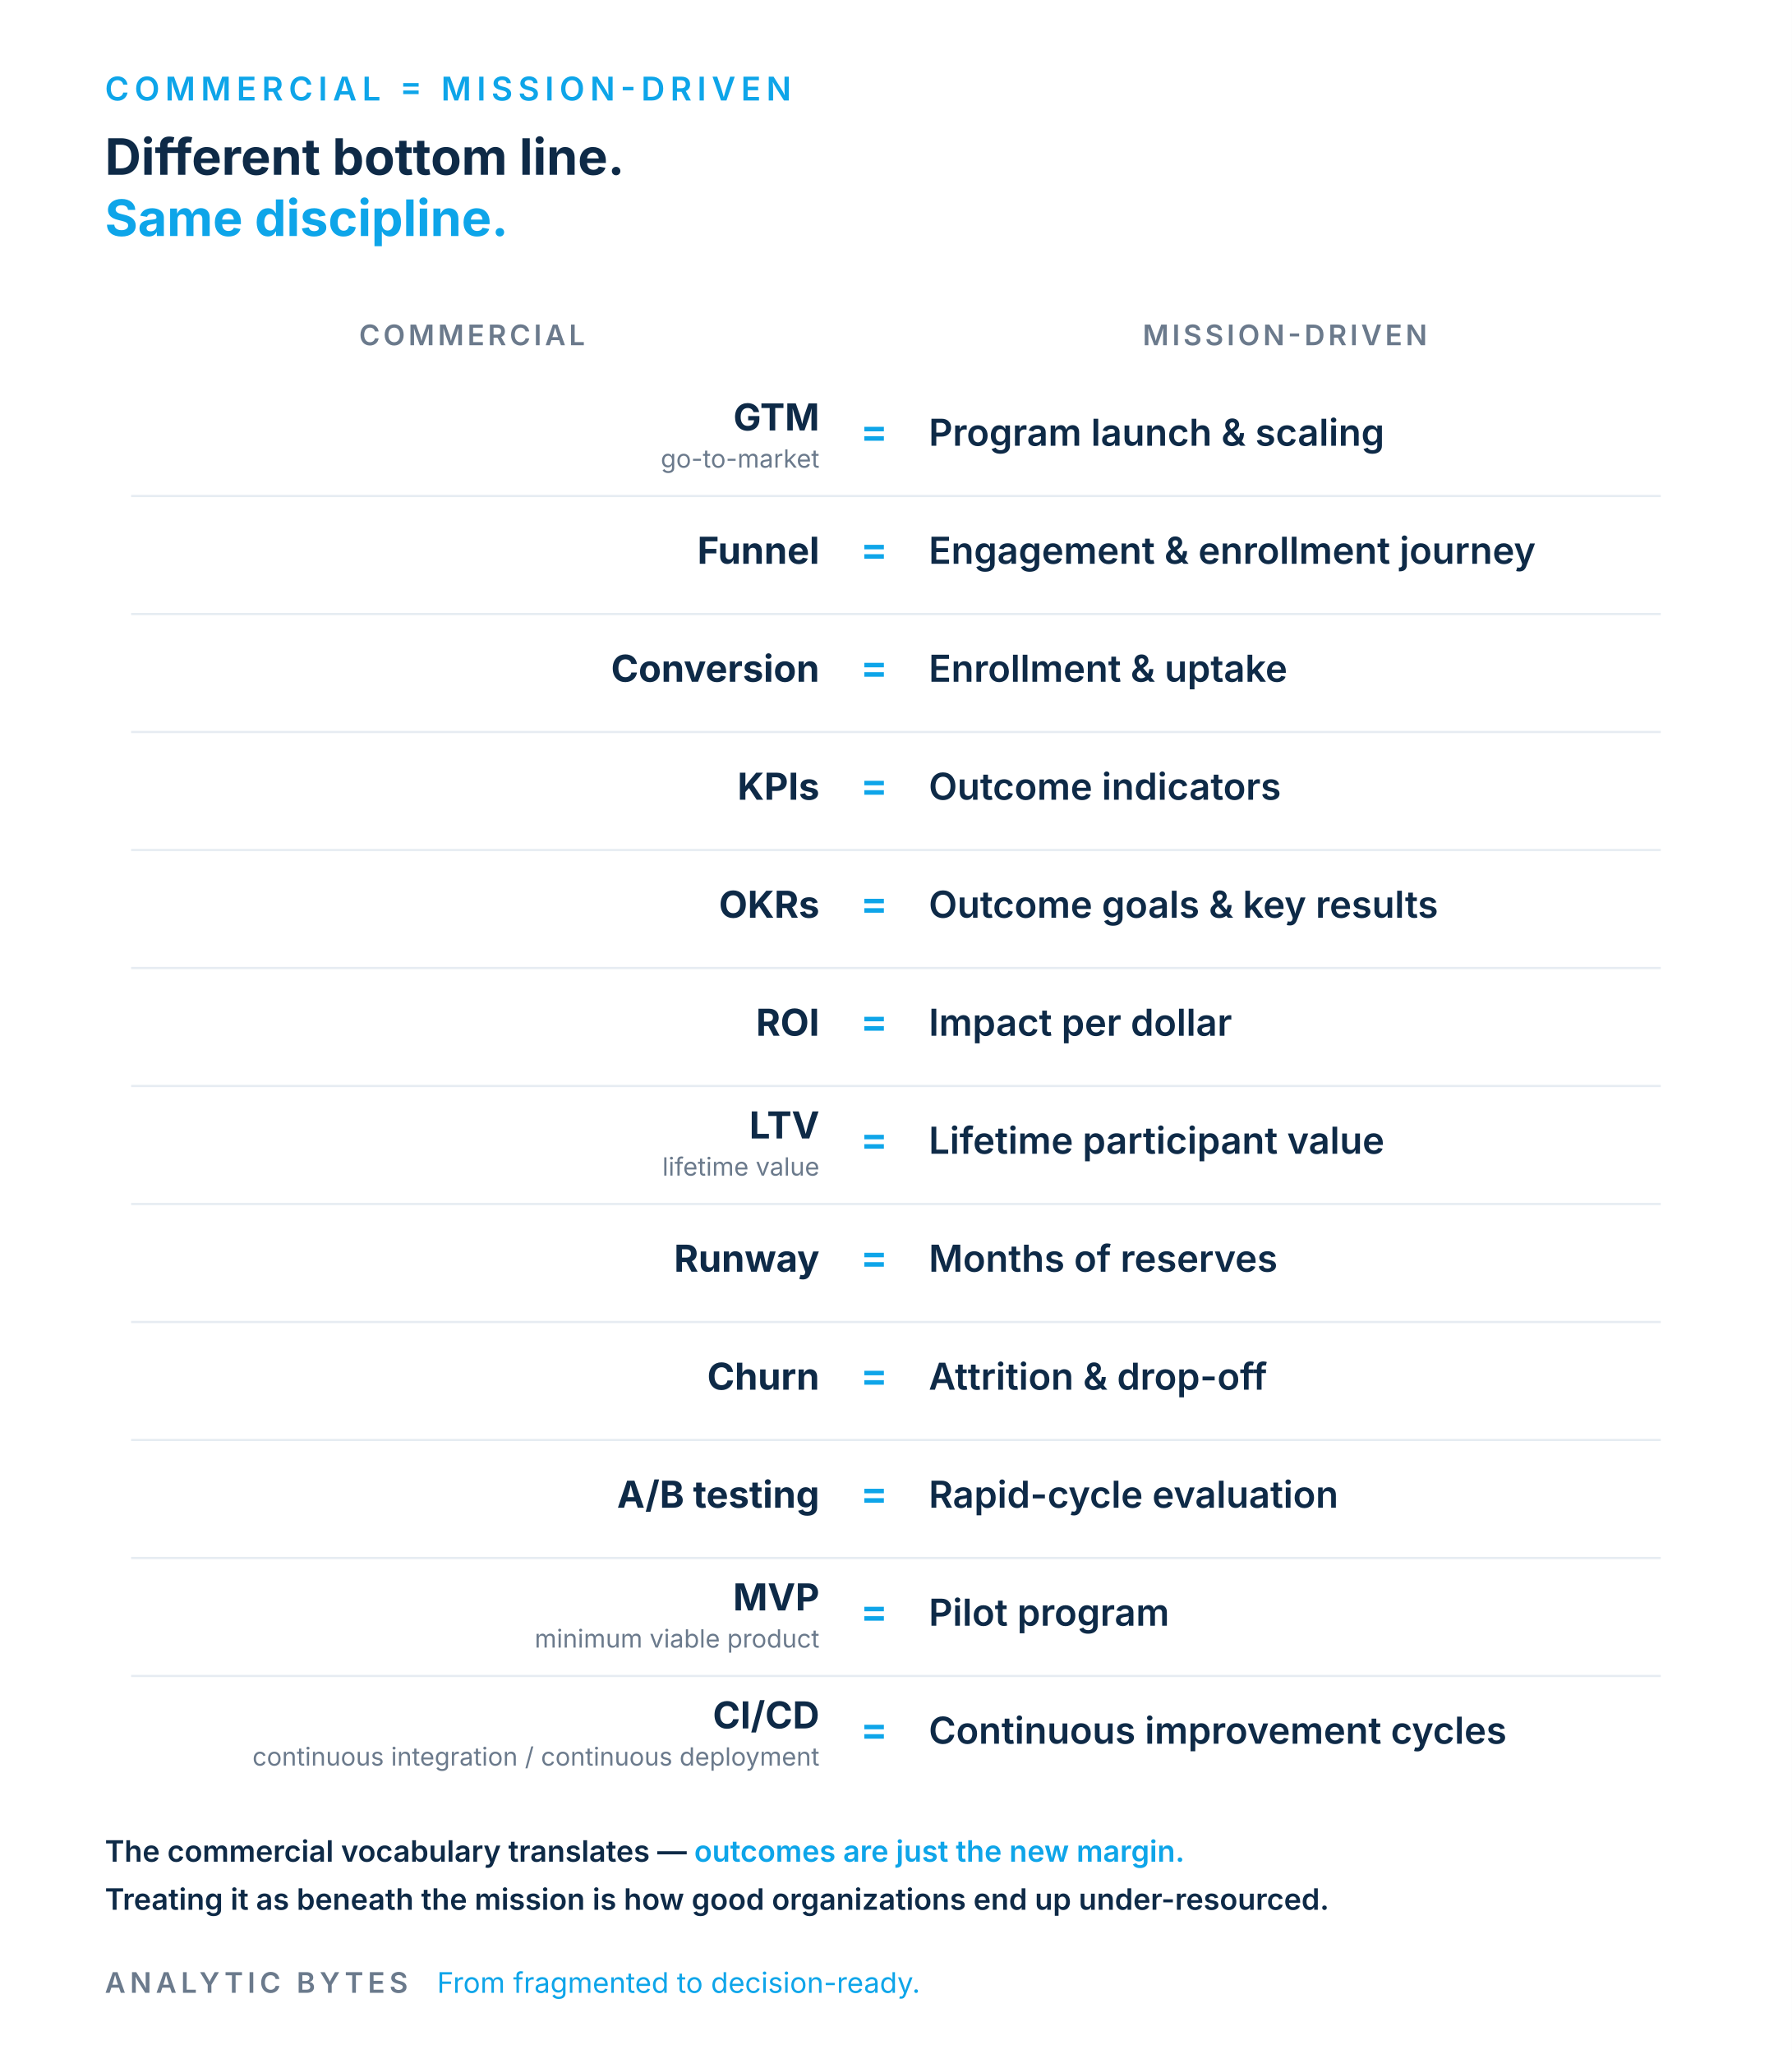
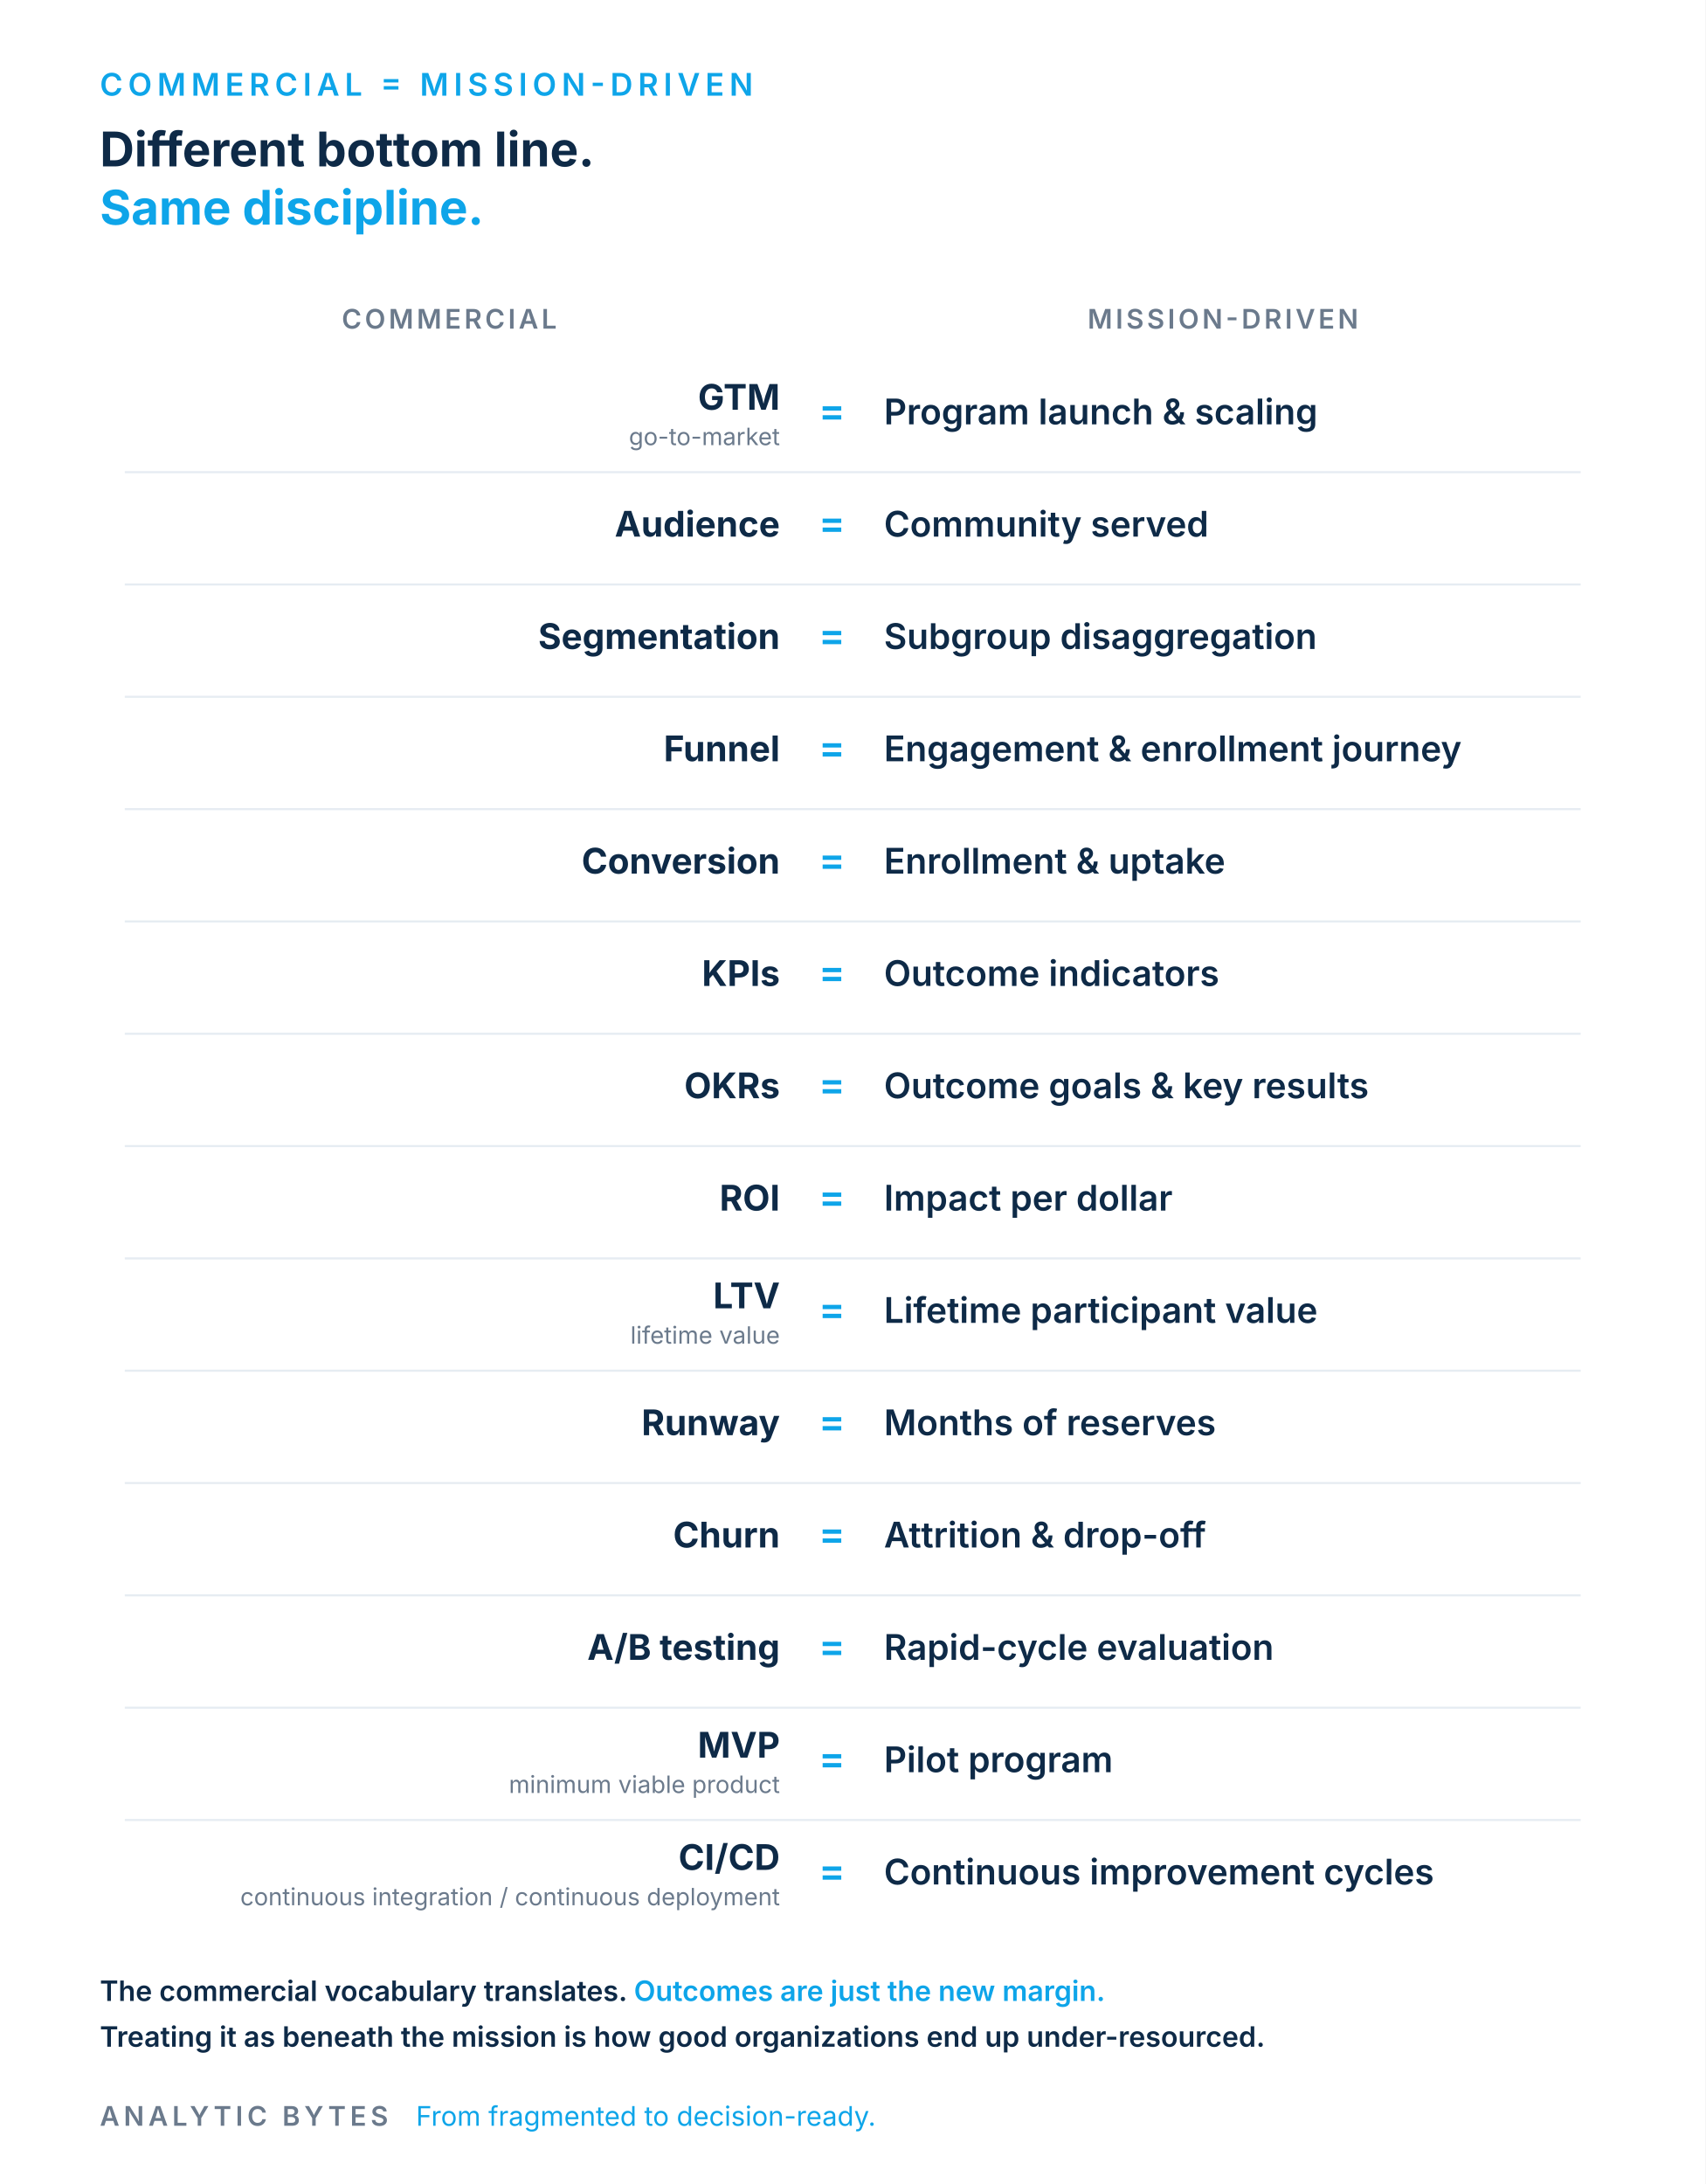
- <svg xmlns="http://www.w3.org/2000/svg" viewBox="0 0 820 940" role="img" aria-labelledby="ttl desc" font-family="Inter,Helvetica,Arial,sans-serif">
-   <rect width="820" height="940" fill="#FFFFFF" />
+ <svg xmlns="http://www.w3.org/2000/svg" viewBox="0 0 820 1050" role="img" aria-labelledby="ttl desc" font-family="Inter,Helvetica,Arial,sans-serif">
+   <rect width="820" height="1050" fill="#FFFFFF" />
  <text x="48" y="46" font-size="15" letter-spacing="2.5" fill="#0EA5E9" font-weight="600">COMMERCIAL  =  MISSION-DRIVEN</text>
  <text x="48" y="80" font-size="23" fill="#0E2A47" font-weight="700">Different bottom line.</text>
  <text x="48" y="108" font-size="23" fill="#0EA5E9" font-weight="700">Same discipline.</text>
  <text x="216" y="158" font-size="13" letter-spacing="1.5" fill="#6B7A8C" font-weight="600" text-anchor="middle">COMMERCIAL</text>
  <text x="588" y="158" font-size="13" letter-spacing="1.5" fill="#6B7A8C" font-weight="600" text-anchor="middle">MISSION-DRIVEN</text>
  <text x="375" y="197" font-size="17" fill="#0E2A47" font-weight="700" text-anchor="end">GTM</text>
  <text x="375" y="214" font-size="11.5" fill="#6B7A8C" text-anchor="end">go-to-market</text>
  <text x="400" y="204" font-size="19" fill="#0EA5E9" font-weight="600" text-anchor="middle">=</text>
  <text x="425" y="204" font-size="17" fill="#0E2A47" font-weight="600">Program launch &amp; scaling</text>
  <line x1="60" y1="227" x2="760" y2="227" stroke="#E6ECF2" stroke-width="1" />
-   <text x="375" y="258" font-size="17" fill="#0E2A47" font-weight="700" text-anchor="end">Funnel</text>
+   <text x="375" y="258" font-size="17" fill="#0E2A47" font-weight="700" text-anchor="end">Audience</text>
  <text x="400" y="258" font-size="19" fill="#0EA5E9" font-weight="600" text-anchor="middle">=</text>
-   <text x="425" y="258" font-size="17" fill="#0E2A47" font-weight="600">Engagement &amp; enrollment journey</text>
+   <text x="425" y="258" font-size="17" fill="#0E2A47" font-weight="600">Community served</text>
  <line x1="60" y1="281" x2="760" y2="281" stroke="#E6ECF2" stroke-width="1" />
-   <text x="375" y="312" font-size="17" fill="#0E2A47" font-weight="700" text-anchor="end">Conversion</text>
+   <text x="375" y="312" font-size="17" fill="#0E2A47" font-weight="700" text-anchor="end">Segmentation</text>
  <text x="400" y="312" font-size="19" fill="#0EA5E9" font-weight="600" text-anchor="middle">=</text>
-   <text x="425" y="312" font-size="17" fill="#0E2A47" font-weight="600">Enrollment &amp; uptake</text>
+   <text x="425" y="312" font-size="17" fill="#0E2A47" font-weight="600">Subgroup disaggregation</text>
  <line x1="60" y1="335" x2="760" y2="335" stroke="#E6ECF2" stroke-width="1" />
-   <text x="375" y="366" font-size="17" fill="#0E2A47" font-weight="700" text-anchor="end">KPIs</text>
+   <text x="375" y="366" font-size="17" fill="#0E2A47" font-weight="700" text-anchor="end">Funnel</text>
  <text x="400" y="366" font-size="19" fill="#0EA5E9" font-weight="600" text-anchor="middle">=</text>
-   <text x="425" y="366" font-size="17" fill="#0E2A47" font-weight="600">Outcome indicators</text>
+   <text x="425" y="366" font-size="17" fill="#0E2A47" font-weight="600">Engagement &amp; enrollment journey</text>
  <line x1="60" y1="389" x2="760" y2="389" stroke="#E6ECF2" stroke-width="1" />
-   <text x="375" y="420" font-size="17" fill="#0E2A47" font-weight="700" text-anchor="end">OKRs</text>
+   <text x="375" y="420" font-size="17" fill="#0E2A47" font-weight="700" text-anchor="end">Conversion</text>
  <text x="400" y="420" font-size="19" fill="#0EA5E9" font-weight="600" text-anchor="middle">=</text>
-   <text x="425" y="420" font-size="17" fill="#0E2A47" font-weight="600">Outcome goals &amp; key results</text>
+   <text x="425" y="420" font-size="17" fill="#0E2A47" font-weight="600">Enrollment &amp; uptake</text>
  <line x1="60" y1="443" x2="760" y2="443" stroke="#E6ECF2" stroke-width="1" />
-   <text x="375" y="474" font-size="17" fill="#0E2A47" font-weight="700" text-anchor="end">ROI</text>
+   <text x="375" y="474" font-size="17" fill="#0E2A47" font-weight="700" text-anchor="end">KPIs</text>
  <text x="400" y="474" font-size="19" fill="#0EA5E9" font-weight="600" text-anchor="middle">=</text>
-   <text x="425" y="474" font-size="17" fill="#0E2A47" font-weight="600">Impact per dollar</text>
+   <text x="425" y="474" font-size="17" fill="#0E2A47" font-weight="600">Outcome indicators</text>
  <line x1="60" y1="497" x2="760" y2="497" stroke="#E6ECF2" stroke-width="1" />
-   <text x="375" y="521" font-size="17" fill="#0E2A47" font-weight="700" text-anchor="end">LTV</text>
-   <text x="375" y="538" font-size="11.5" fill="#6B7A8C" text-anchor="end">lifetime value</text>
+   <text x="375" y="528" font-size="17" fill="#0E2A47" font-weight="700" text-anchor="end">OKRs</text>
  <text x="400" y="528" font-size="19" fill="#0EA5E9" font-weight="600" text-anchor="middle">=</text>
-   <text x="425" y="528" font-size="17" fill="#0E2A47" font-weight="600">Lifetime participant value</text>
+   <text x="425" y="528" font-size="17" fill="#0E2A47" font-weight="600">Outcome goals &amp; key results</text>
  <line x1="60" y1="551" x2="760" y2="551" stroke="#E6ECF2" stroke-width="1" />
-   <text x="375" y="582" font-size="17" fill="#0E2A47" font-weight="700" text-anchor="end">Runway</text>
+   <text x="375" y="582" font-size="17" fill="#0E2A47" font-weight="700" text-anchor="end">ROI</text>
  <text x="400" y="582" font-size="19" fill="#0EA5E9" font-weight="600" text-anchor="middle">=</text>
-   <text x="425" y="582" font-size="17" fill="#0E2A47" font-weight="600">Months of reserves</text>
+   <text x="425" y="582" font-size="17" fill="#0E2A47" font-weight="600">Impact per dollar</text>
  <line x1="60" y1="605" x2="760" y2="605" stroke="#E6ECF2" stroke-width="1" />
-   <text x="375" y="636" font-size="17" fill="#0E2A47" font-weight="700" text-anchor="end">Churn</text>
+   <text x="375" y="629" font-size="17" fill="#0E2A47" font-weight="700" text-anchor="end">LTV</text>
+   <text x="375" y="646" font-size="11.5" fill="#6B7A8C" text-anchor="end">lifetime value</text>
  <text x="400" y="636" font-size="19" fill="#0EA5E9" font-weight="600" text-anchor="middle">=</text>
-   <text x="425" y="636" font-size="17" fill="#0E2A47" font-weight="600">Attrition &amp; drop-off</text>
+   <text x="425" y="636" font-size="17" fill="#0E2A47" font-weight="600">Lifetime participant value</text>
  <line x1="60" y1="659" x2="760" y2="659" stroke="#E6ECF2" stroke-width="1" />
-   <text x="375" y="690" font-size="17" fill="#0E2A47" font-weight="700" text-anchor="end">A/B testing</text>
+   <text x="375" y="690" font-size="17" fill="#0E2A47" font-weight="700" text-anchor="end">Runway</text>
  <text x="400" y="690" font-size="19" fill="#0EA5E9" font-weight="600" text-anchor="middle">=</text>
-   <text x="425" y="690" font-size="17" fill="#0E2A47" font-weight="600">Rapid-cycle evaluation</text>
+   <text x="425" y="690" font-size="17" fill="#0E2A47" font-weight="600">Months of reserves</text>
  <line x1="60" y1="713" x2="760" y2="713" stroke="#E6ECF2" stroke-width="1" />
-   <text x="375" y="737" font-size="17" fill="#0E2A47" font-weight="700" text-anchor="end">MVP</text>
-   <text x="375" y="754" font-size="11.5" fill="#6B7A8C" text-anchor="end">minimum viable product</text>
+   <text x="375" y="744" font-size="17" fill="#0E2A47" font-weight="700" text-anchor="end">Churn</text>
  <text x="400" y="744" font-size="19" fill="#0EA5E9" font-weight="600" text-anchor="middle">=</text>
-   <text x="425" y="744" font-size="17" fill="#0E2A47" font-weight="600">Pilot program</text>
+   <text x="425" y="744" font-size="17" fill="#0E2A47" font-weight="600">Attrition &amp; drop-off</text>
  <line x1="60" y1="767" x2="760" y2="767" stroke="#E6ECF2" stroke-width="1" />
-   <text x="375" y="791" font-size="17" fill="#0E2A47" font-weight="700" text-anchor="end">CI/CD</text>
-   <text x="375" y="808" font-size="11.5" fill="#6B7A8C" text-anchor="end">continuous integration / continuous deployment</text>
+   <text x="375" y="798" font-size="17" fill="#0E2A47" font-weight="700" text-anchor="end">A/B testing</text>
  <text x="400" y="798" font-size="19" fill="#0EA5E9" font-weight="600" text-anchor="middle">=</text>
-   <text x="425" y="798" font-size="17" fill="#0E2A47" font-weight="600">Continuous improvement cycles</text>
-   <text x="48" y="852" font-size="13.5" fill="#0E2A47" font-weight="600">The commercial vocabulary translates — <tspan fill="#0EA5E9">outcomes are just the new margin.</tspan>
+   <text x="425" y="798" font-size="17" fill="#0E2A47" font-weight="600">Rapid-cycle evaluation</text>
+   <line x1="60" y1="821" x2="760" y2="821" stroke="#E6ECF2" stroke-width="1" />
+   <text x="375" y="845" font-size="17" fill="#0E2A47" font-weight="700" text-anchor="end">MVP</text>
+   <text x="375" y="862" font-size="11.5" fill="#6B7A8C" text-anchor="end">minimum viable product</text>
+   <text x="400" y="852" font-size="19" fill="#0EA5E9" font-weight="600" text-anchor="middle">=</text>
+   <text x="425" y="852" font-size="17" fill="#0E2A47" font-weight="600">Pilot program</text>
+   <line x1="60" y1="875" x2="760" y2="875" stroke="#E6ECF2" stroke-width="1" />
+   <text x="375" y="899" font-size="17" fill="#0E2A47" font-weight="700" text-anchor="end">CI/CD</text>
+   <text x="375" y="916" font-size="11.5" fill="#6B7A8C" text-anchor="end">continuous integration / continuous deployment</text>
+   <text x="400" y="906" font-size="19" fill="#0EA5E9" font-weight="600" text-anchor="middle">=</text>
+   <text x="425" y="906" font-size="17" fill="#0E2A47" font-weight="600">Continuous improvement cycles</text>
+   <text x="48" y="962" font-size="13.5" fill="#0E2A47" font-weight="600">The commercial vocabulary translates. <tspan fill="#0EA5E9">Outcomes are just the new margin.</tspan>
  </text>
-   <text x="48" y="874" font-size="13.5" fill="#0E2A47" font-weight="600">Treating it as beneath the mission is how good organizations end up under-resourced.</text>
-   <text x="48" y="912" font-size="13" letter-spacing="2" fill="#6B7A8C" font-weight="600">ANALYTIC BYTES</text>
-   <text x="200" y="912" font-size="13" fill="#0EA5E9">From fragmented to decision-ready.</text>
+   <text x="48" y="984" font-size="13.5" fill="#0E2A47" font-weight="600">Treating it as beneath the mission is how good organizations end up under-resourced.</text>
+   <text x="48" y="1022" font-size="13" letter-spacing="2" fill="#6B7A8C" font-weight="600">ANALYTIC BYTES</text>
+   <text x="200" y="1022" font-size="13" fill="#0EA5E9">From fragmented to decision-ready.</text>
</svg>
